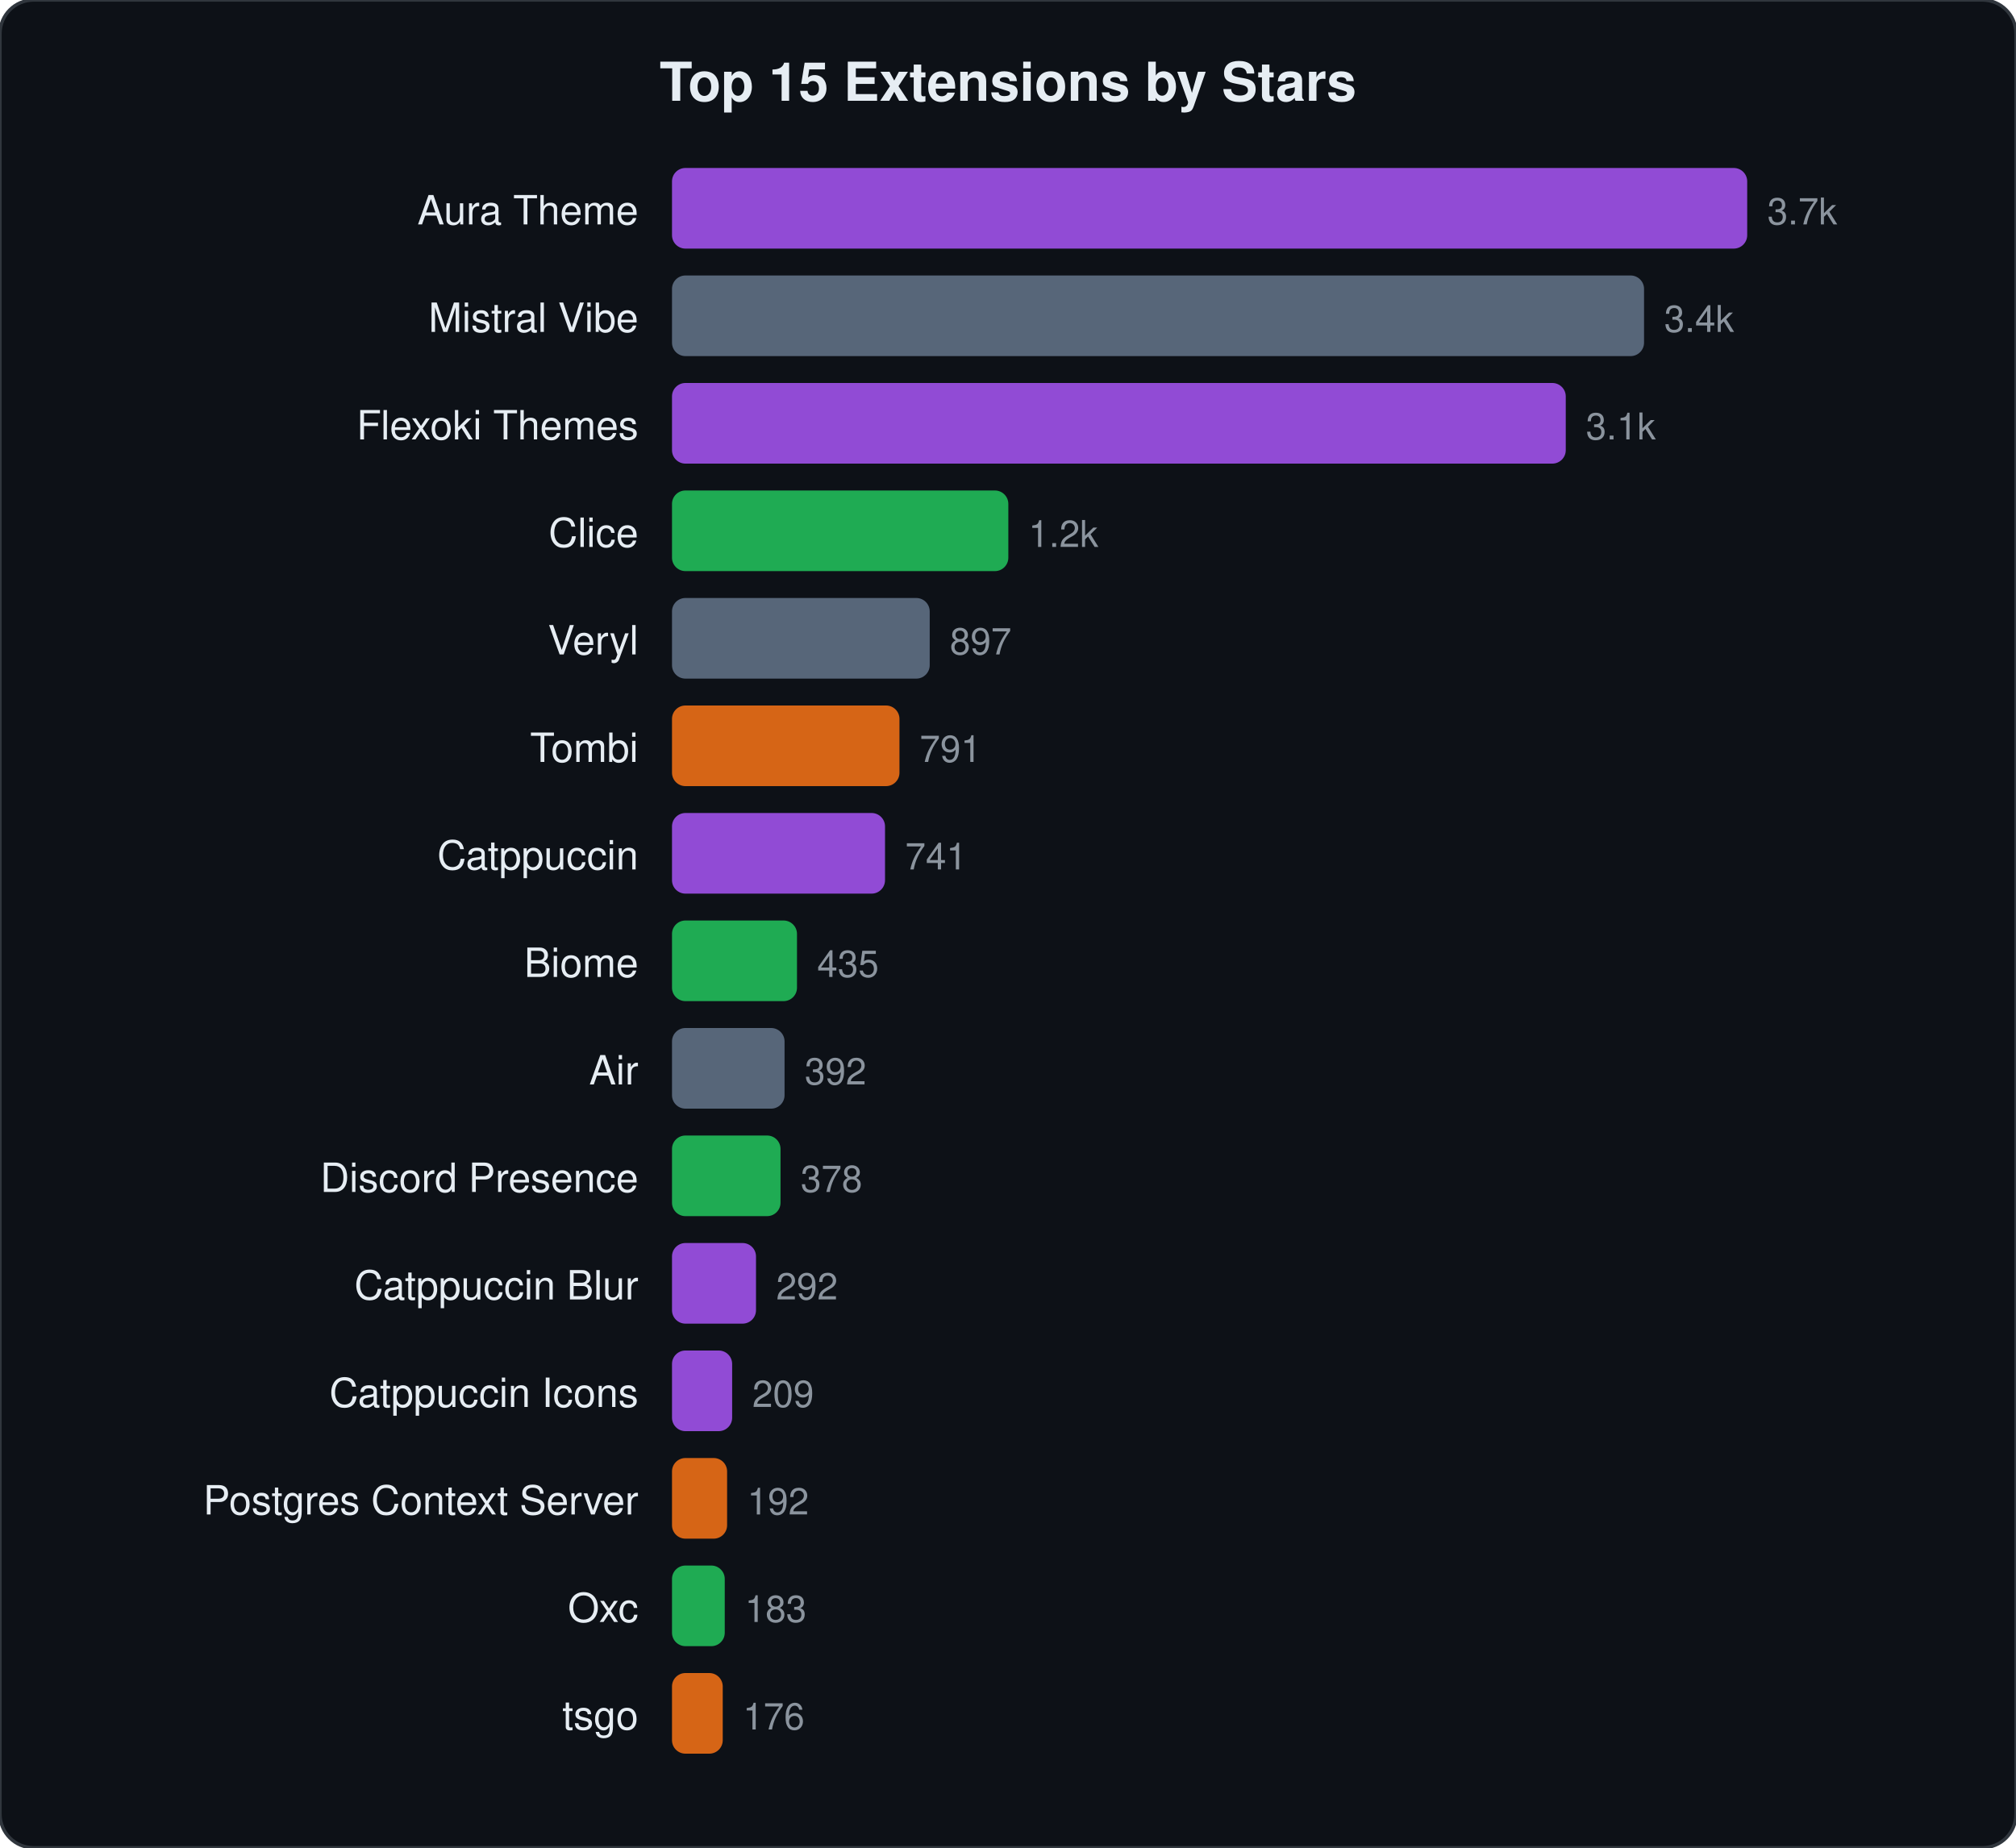
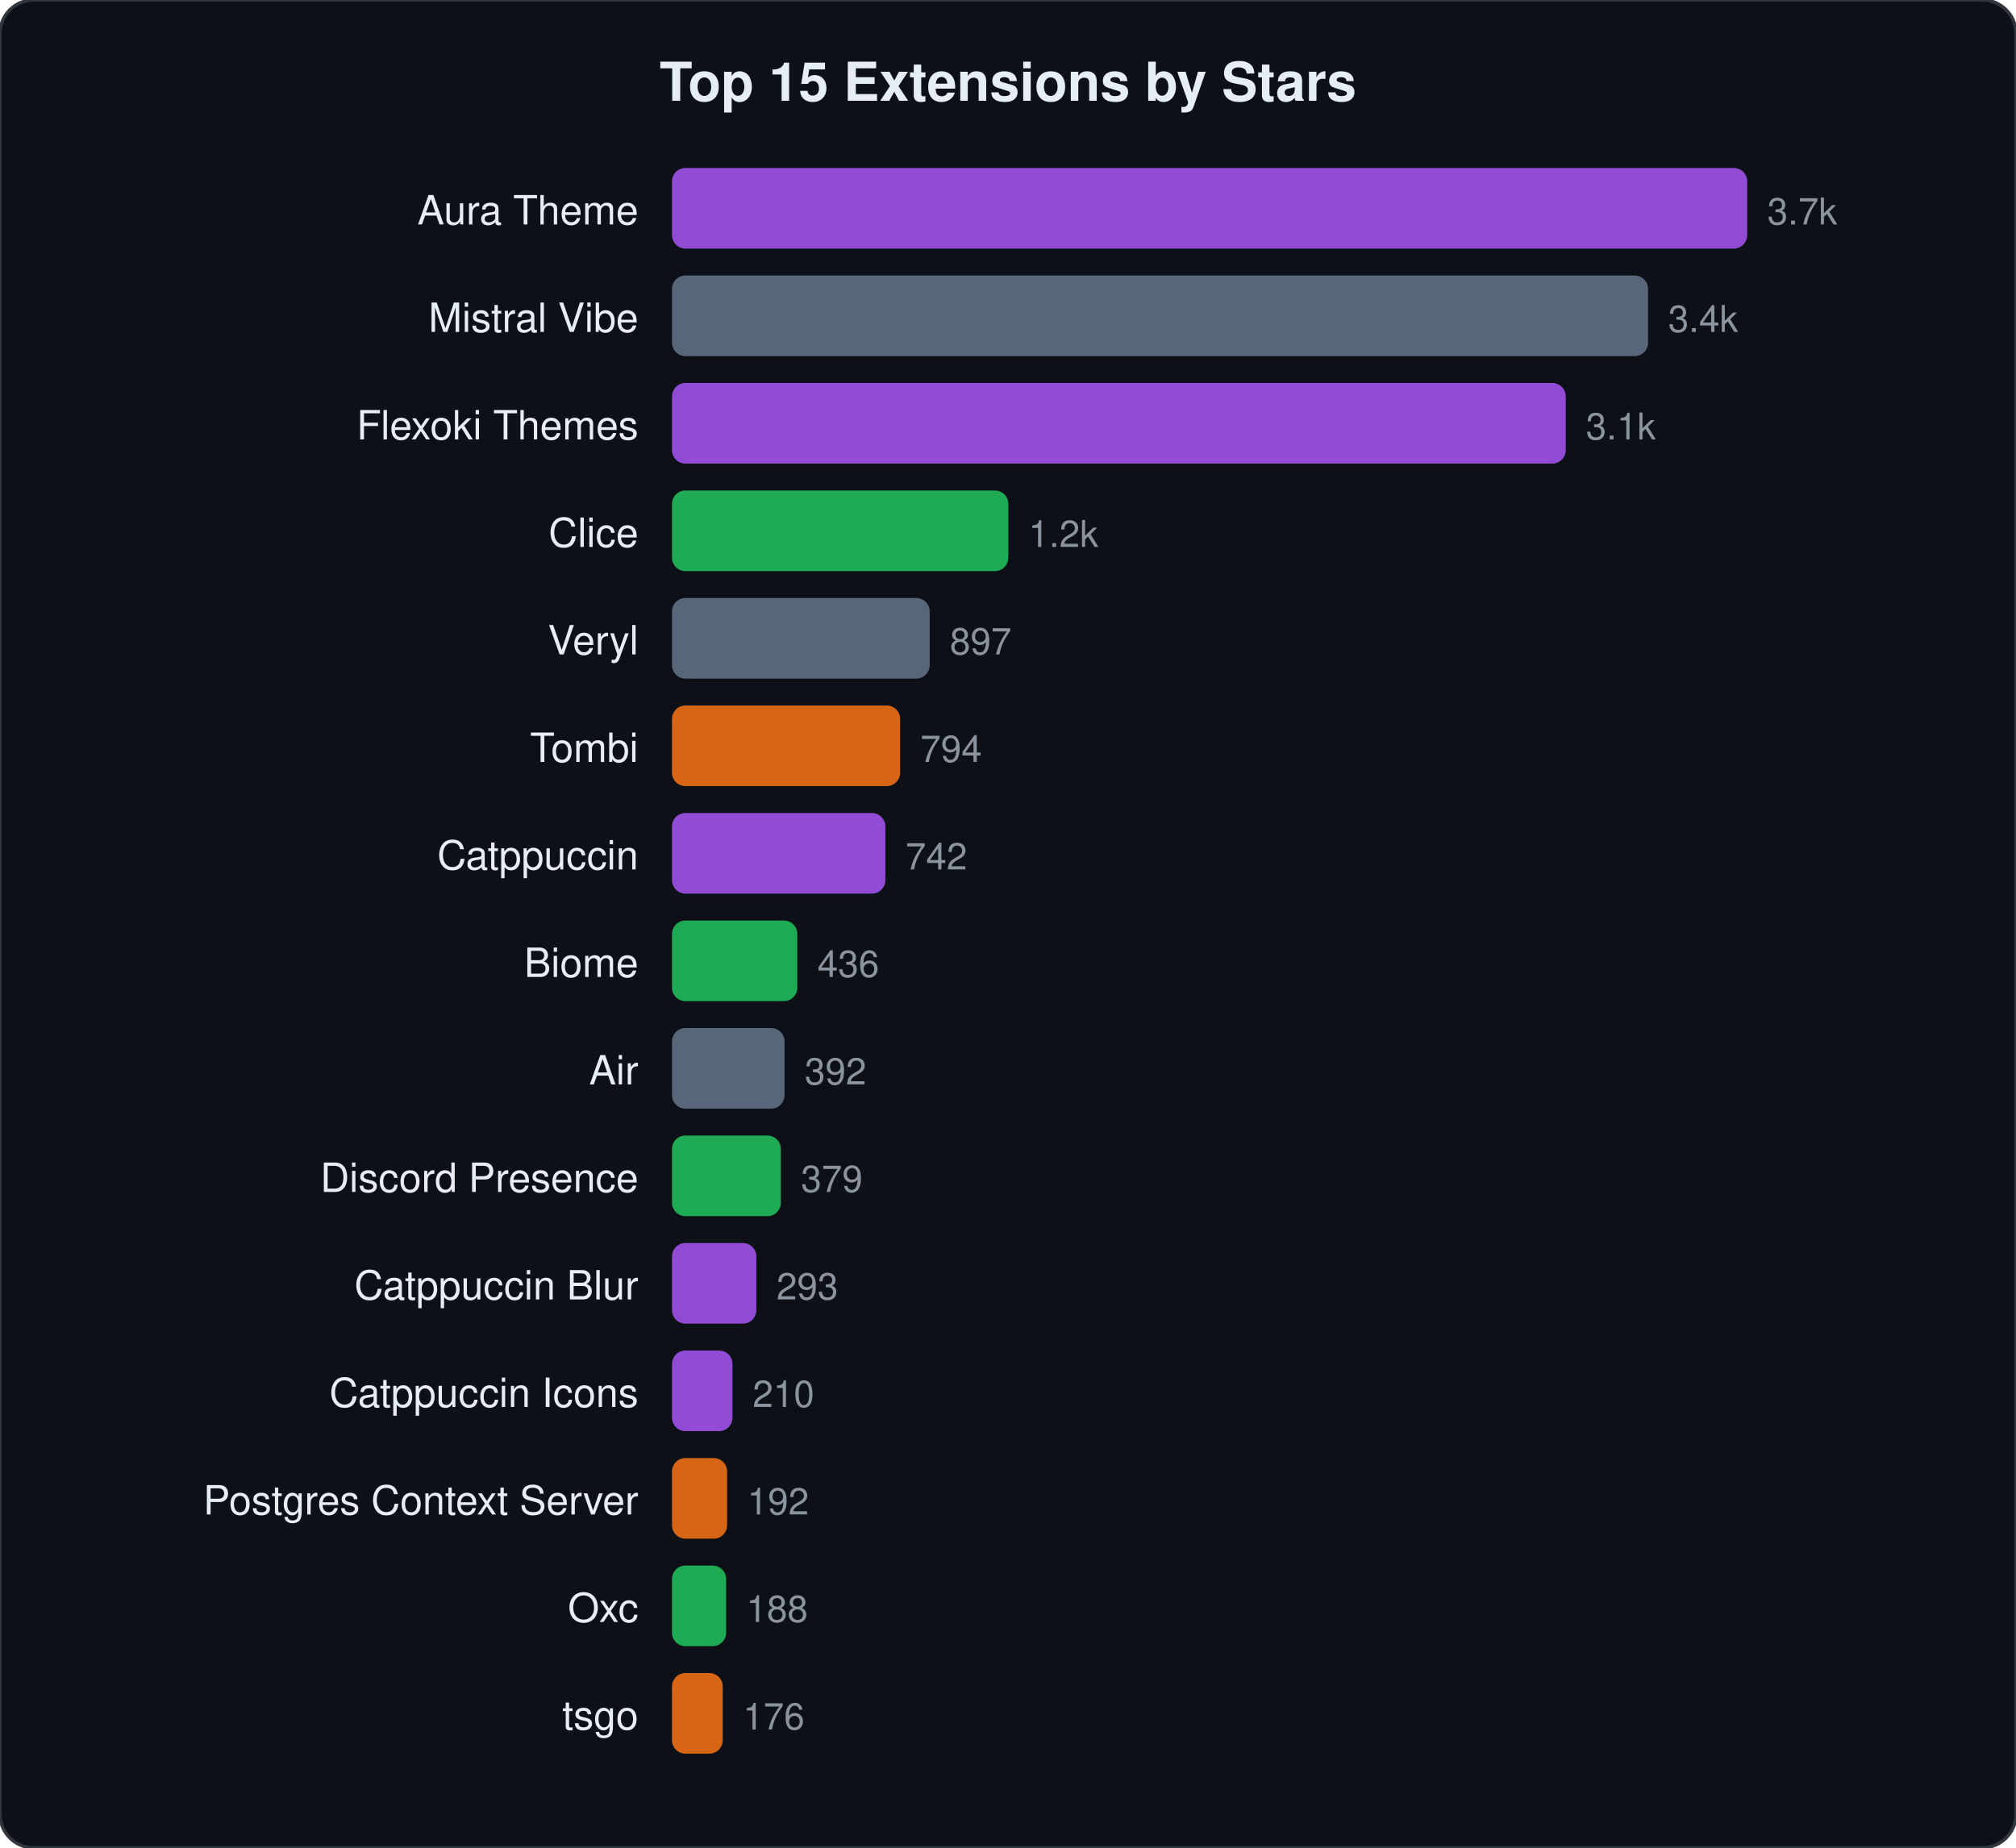
<svg xmlns="http://www.w3.org/2000/svg" viewBox="0 0 600 550" width="600" height="550">
  <style>text{font-family:-apple-system,BlinkMacSystemFont,"Segoe UI",Helvetica,Arial,sans-serif;fill:#e6edf3}.name{font-size:12px}.stars{font-size:11px;fill:#8b949e}.title{font-size:16px;font-weight:600}</style>
  <rect width="600" height="550" rx="10" fill="#0d1117" stroke="#30363d" stroke-width="1" />
  <text x="300" y="30" text-anchor="middle" class="title">Top 15 Extensions by Stars</text>
  <text x="190" y="66.8" text-anchor="end" class="name">Aura Theme</text>
  <rect x="200" y="50.0" width="320.0" height="24" rx="4" fill="#a855f7" opacity="0.85" />
  <text x="526.0" y="66.8" class="stars">3.7k</text>
  <text x="190" y="98.8" text-anchor="end" class="name">Mistral Vibe</text>
-   <rect x="200" y="82.0" width="289.3" height="24" rx="4" fill="#64748b" opacity="0.85" />
-   <text x="495.3" y="98.8" class="stars">3.4k</text>
+   <rect x="200" y="82.0" width="290.5" height="24" rx="4" fill="#64748b" opacity="0.85" />
+   <text x="496.5" y="98.8" class="stars">3.4k</text>
  <text x="190" y="130.8" text-anchor="end" class="name">Flexoki Themes</text>
  <rect x="200" y="114.0" width="266.0" height="24" rx="4" fill="#a855f7" opacity="0.85" />
  <text x="472.0" y="130.8" class="stars">3.1k</text>
  <text x="190" y="162.8" text-anchor="end" class="name">Clice</text>
  <rect x="200" y="146.0" width="100.1" height="24" rx="4" fill="#22c55e" opacity="0.85" />
  <text x="306.1" y="162.8" class="stars">1.2k</text>
  <text x="190" y="194.8" text-anchor="end" class="name">Veryl</text>
  <rect x="200" y="178.0" width="76.7" height="24" rx="4" fill="#64748b" opacity="0.85" />
  <text x="282.7" y="194.8" class="stars">897</text>
  <text x="190" y="226.8" text-anchor="end" class="name">Tombi</text>
-   <rect x="200" y="210.0" width="67.7" height="24" rx="4" fill="#f97316" opacity="0.85" />
-   <text x="273.7" y="226.8" class="stars">791</text>
+   <rect x="200" y="210.0" width="67.9" height="24" rx="4" fill="#f97316" opacity="0.85" />
+   <text x="273.9" y="226.8" class="stars">794</text>
  <text x="190" y="258.8" text-anchor="end" class="name">Catppuccin</text>
-   <rect x="200" y="242.0" width="63.4" height="24" rx="4" fill="#a855f7" opacity="0.85" />
-   <text x="269.4" y="258.8" class="stars">741</text>
+   <rect x="200" y="242.0" width="63.5" height="24" rx="4" fill="#a855f7" opacity="0.85" />
+   <text x="269.5" y="258.8" class="stars">742</text>
  <text x="190" y="290.8" text-anchor="end" class="name">Biome</text>
-   <rect x="200" y="274.0" width="37.2" height="24" rx="4" fill="#22c55e" opacity="0.85" />
-   <text x="243.2" y="290.8" class="stars">435</text>
+   <rect x="200" y="274.0" width="37.3" height="24" rx="4" fill="#22c55e" opacity="0.85" />
+   <text x="243.3" y="290.8" class="stars">436</text>
  <text x="190" y="322.8" text-anchor="end" class="name">Air</text>
  <rect x="200" y="306.0" width="33.5" height="24" rx="4" fill="#64748b" opacity="0.85" />
  <text x="239.5" y="322.8" class="stars">392</text>
  <text x="190" y="354.8" text-anchor="end" class="name">Discord Presence</text>
-   <rect x="200" y="338.0" width="32.3" height="24" rx="4" fill="#22c55e" opacity="0.85" />
-   <text x="238.3" y="354.8" class="stars">378</text>
+   <rect x="200" y="338.0" width="32.4" height="24" rx="4" fill="#22c55e" opacity="0.85" />
+   <text x="238.4" y="354.8" class="stars">379</text>
  <text x="190" y="386.8" text-anchor="end" class="name">Catppuccin Blur</text>
-   <rect x="200" y="370.0" width="25.0" height="24" rx="4" fill="#a855f7" opacity="0.85" />
-   <text x="231.0" y="386.8" class="stars">292</text>
+   <rect x="200" y="370.0" width="25.1" height="24" rx="4" fill="#a855f7" opacity="0.85" />
+   <text x="231.1" y="386.8" class="stars">293</text>
  <text x="190" y="418.8" text-anchor="end" class="name">Catppuccin Icons</text>
-   <rect x="200" y="402.0" width="17.9" height="24" rx="4" fill="#a855f7" opacity="0.85" />
-   <text x="223.9" y="418.8" class="stars">209</text>
+   <rect x="200" y="402.0" width="18.0" height="24" rx="4" fill="#a855f7" opacity="0.85" />
+   <text x="224.0" y="418.8" class="stars">210</text>
  <text x="190" y="450.8" text-anchor="end" class="name">Postgres Context Server</text>
  <rect x="200" y="434.0" width="16.4" height="24" rx="4" fill="#f97316" opacity="0.85" />
  <text x="222.4" y="450.8" class="stars">192</text>
  <text x="190" y="482.8" text-anchor="end" class="name">Oxc</text>
-   <rect x="200" y="466.0" width="15.7" height="24" rx="4" fill="#22c55e" opacity="0.85" />
-   <text x="221.7" y="482.8" class="stars">183</text>
+   <rect x="200" y="466.0" width="16.1" height="24" rx="4" fill="#22c55e" opacity="0.85" />
+   <text x="222.1" y="482.8" class="stars">188</text>
  <text x="190" y="514.8" text-anchor="end" class="name">tsgo</text>
  <rect x="200" y="498.0" width="15.1" height="24" rx="4" fill="#f97316" opacity="0.85" />
  <text x="221.1" y="514.8" class="stars">176</text>
</svg>
